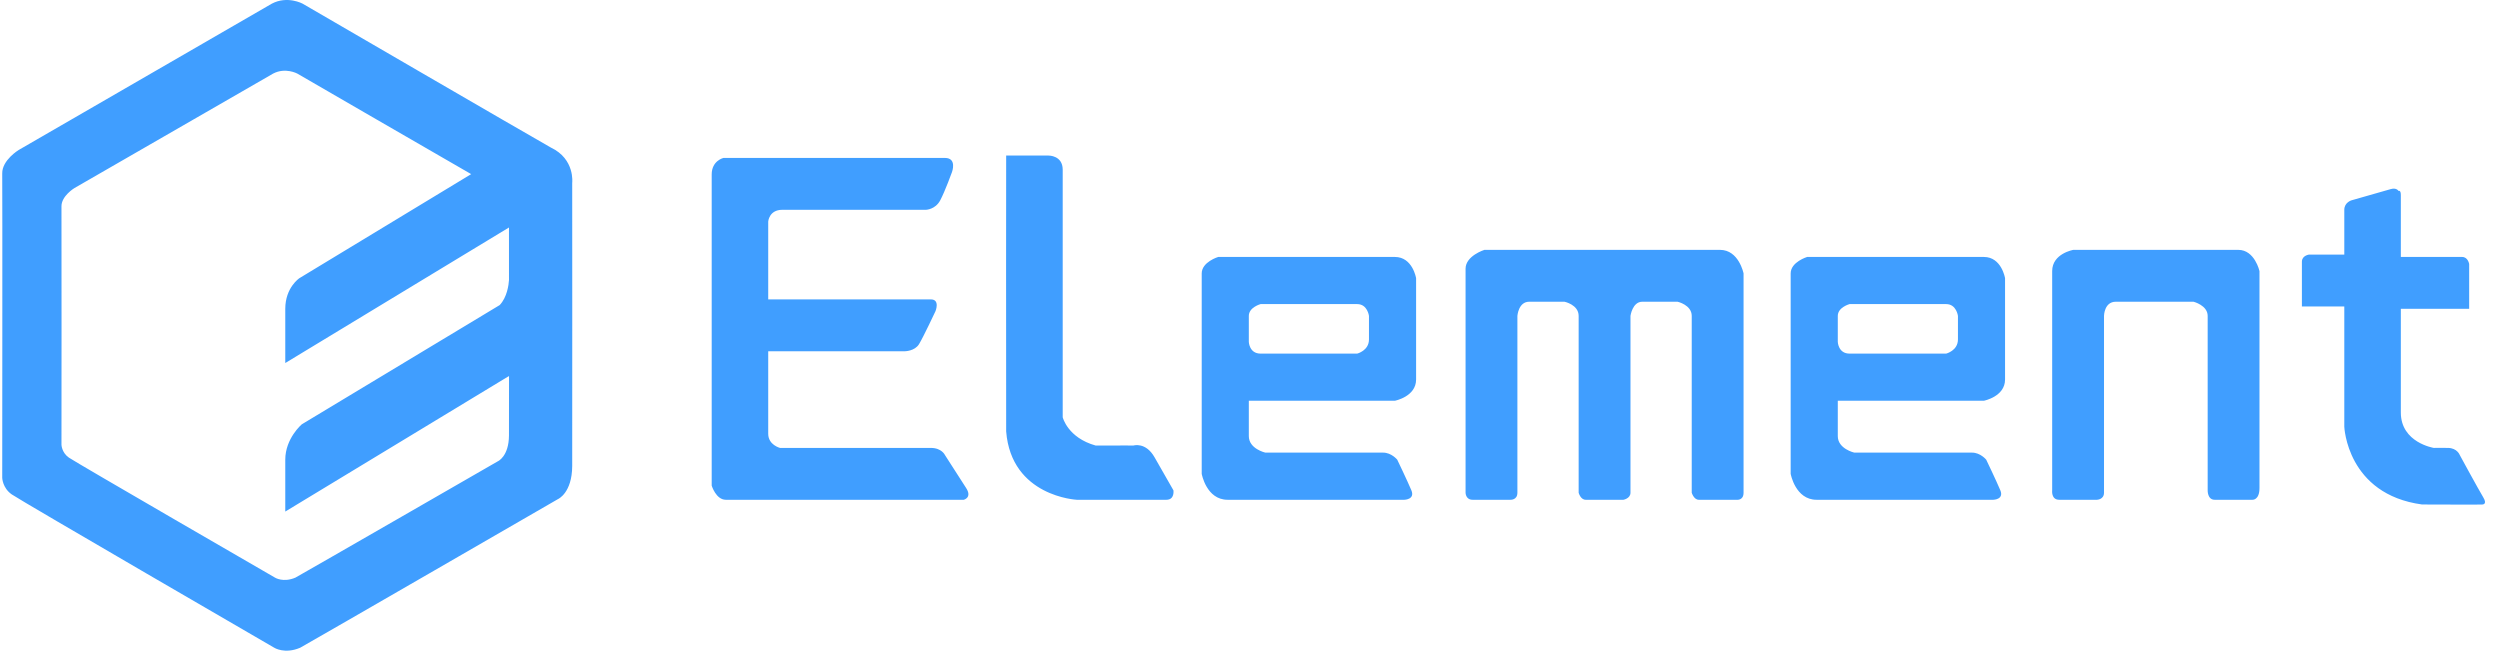
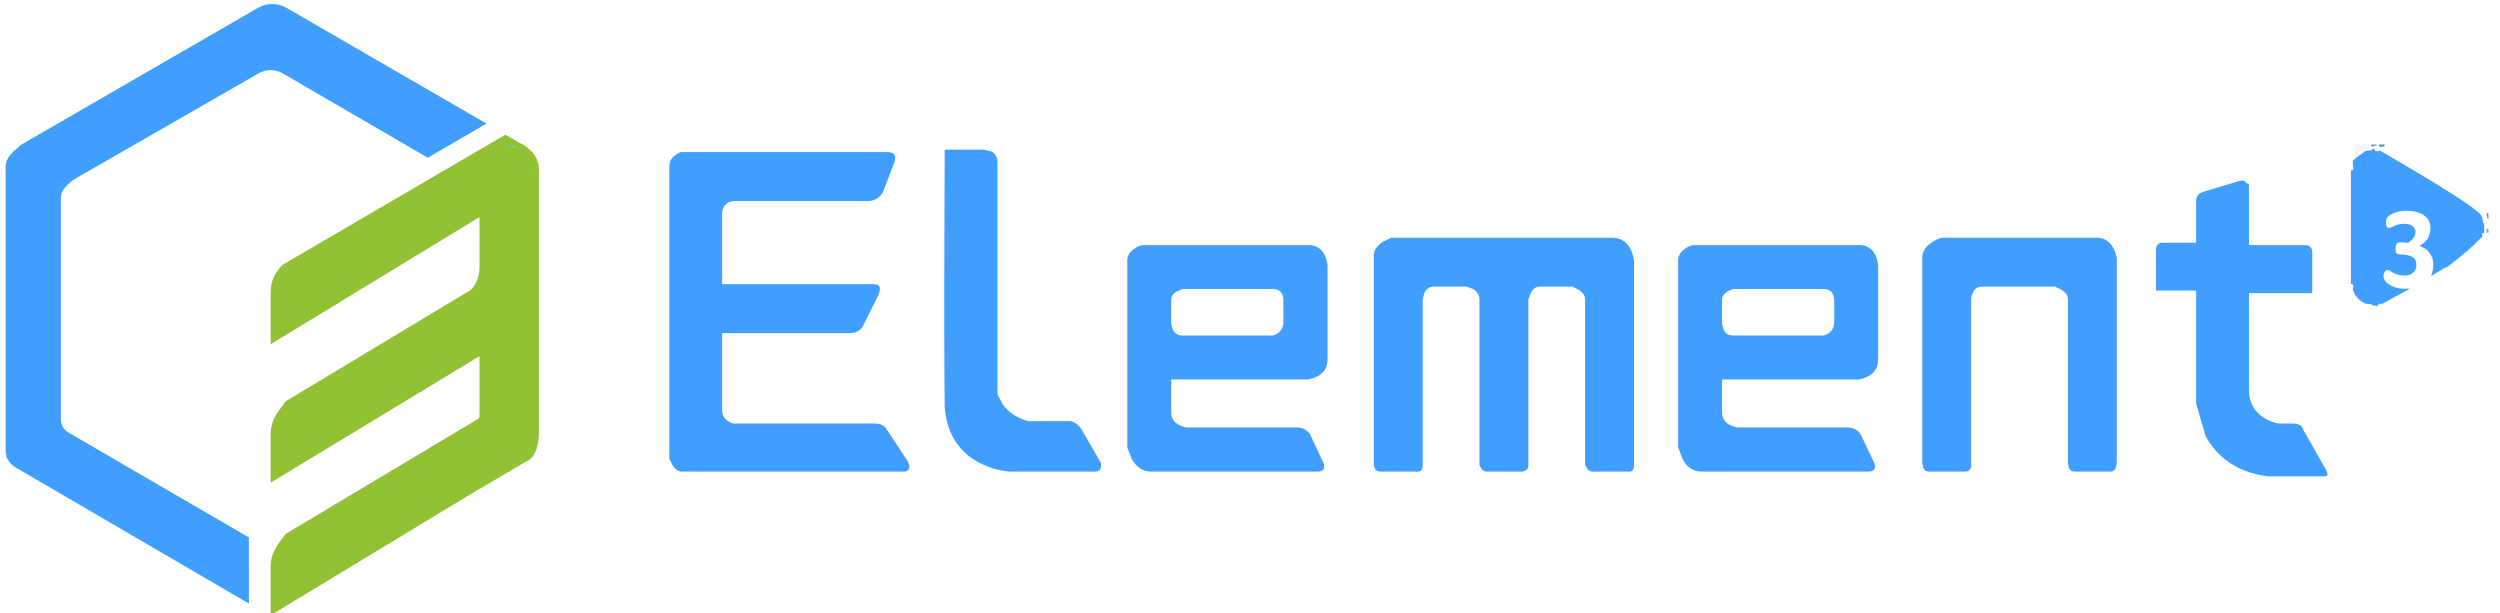
- <svg xmlns="http://www.w3.org/2000/svg" width="146px" height="38px" viewBox="0 0 146 38" version="1.1">
-   <defs />
-   <g id="v2.2.0" stroke="none" stroke-width="1" fill="none" fill-rule="evenodd">
-     <g id="首页-默认效果-copy-2" transform="translate(-70, -19)" fill="#409EFF">
-       <path d="M212.135,45.158 C212.135,45.158 212.42,45.151 212.961,45.158 C213.502,45.165 213.649,45.571 213.649,45.571 C213.649,45.571 214.734,47.567 215.025,48.049 C215.284,48.479 214.973,48.471 214.902,48.464 C214.903,48.463 214.887,48.462 214.887,48.462 C214.887,48.462 214.893,48.463 214.902,48.464 C214.899,48.468 214.595,48.478 211.448,48.462 C207.059,47.867 206.907,43.919 206.907,43.919 L206.907,36.897 L204.431,36.897 L204.431,34.281 C204.431,33.924 204.844,33.868 204.844,33.868 L206.907,33.868 L206.907,31.252 C206.907,30.825 207.32,30.701 207.32,30.701 C207.32,30.701 208.773,30.286 209.618,30.044 C209.965,29.945 210.072,30.15 210.072,30.15 C210.072,30.15 210.209,30.077 210.209,30.393 L210.209,34.006 L213.786,34.006 C214.135,34.006 214.199,34.419 214.199,34.419 L214.199,37.035 L210.209,37.035 L210.209,43.093 C210.209,44.853 212.135,45.158 212.135,45.158 L212.135,45.158 Z M201.542,48.187 L199.34,48.187 C198.908,48.187 198.928,47.636 198.928,47.636 L198.928,37.448 C198.928,36.829 198.102,36.621 198.102,36.621 L193.562,36.621 C192.884,36.621 192.874,37.448 192.874,37.448 L192.874,47.774 C192.874,48.179 192.461,48.187 192.461,48.187 L190.26,48.187 C189.776,48.187 189.847,47.636 189.847,47.636 L189.847,34.832 C189.847,33.803 191.085,33.592 191.085,33.592 L200.716,33.592 C201.678,33.592 201.954,34.832 201.954,34.832 L201.954,47.498 C201.954,48.219 201.542,48.187 201.542,48.187 L201.542,48.187 Z M185.857,42.404 L177.327,42.404 L177.327,44.469 C177.327,45.214 178.29,45.433 178.29,45.433 L185.169,45.433 C185.659,45.433 185.995,45.846 185.995,45.846 C185.995,45.846 186.595,47.095 186.82,47.636 C187.045,48.177 186.407,48.187 186.407,48.187 L176.089,48.187 C174.846,48.187 174.575,46.672 174.575,46.672 L174.575,34.969 C174.575,34.296 175.538,34.006 175.538,34.006 L185.857,34.006 C186.894,34.006 187.095,35.245 187.095,35.245 L187.095,41.165 C187.095,42.164 185.857,42.404 185.857,42.404 L185.857,42.404 Z M184.344,37.448 C184.344,37.448 184.257,36.759 183.656,36.759 L178.015,36.759 C178.015,36.759 177.327,36.944 177.327,37.448 L177.327,38.962 C177.327,38.962 177.347,39.651 178.015,39.651 L183.656,39.651 C183.656,39.651 184.344,39.48 184.344,38.824 L184.344,37.448 L184.344,37.448 Z M171.411,48.187 L169.21,48.187 C168.919,48.187 168.797,47.774 168.797,47.774 L168.797,37.448 C168.797,36.807 167.971,36.621 167.971,36.621 L165.908,36.621 C165.332,36.621 165.22,37.448 165.22,37.448 L165.22,47.774 C165.22,48.116 164.807,48.187 164.807,48.187 L162.606,48.187 C162.3,48.187 162.193,47.774 162.193,47.774 L162.193,37.448 C162.193,36.793 161.367,36.621 161.367,36.621 L159.304,36.621 C158.674,36.621 158.616,37.448 158.616,37.448 L158.616,47.774 C158.616,48.216 158.203,48.187 158.203,48.187 L156.002,48.187 C155.589,48.187 155.589,47.774 155.589,47.774 L155.589,34.694 C155.589,33.936 156.69,33.592 156.69,33.592 L170.448,33.592 C171.552,33.592 171.824,34.969 171.824,34.969 L171.824,47.774 C171.824,48.249 171.411,48.187 171.411,48.187 L171.411,48.187 Z M151.461,42.404 L142.931,42.404 L142.931,44.469 C142.931,45.214 143.894,45.433 143.894,45.433 L150.774,45.433 C151.263,45.433 151.599,45.846 151.599,45.846 C151.599,45.846 152.199,47.095 152.425,47.636 C152.65,48.177 152.012,48.187 152.012,48.187 L141.693,48.187 C140.45,48.187 140.18,46.672 140.18,46.672 L140.18,34.969 C140.18,34.296 141.143,34.006 141.143,34.006 L151.461,34.006 C152.498,34.006 152.7,35.245 152.7,35.245 L152.7,41.165 C152.7,42.164 151.461,42.404 151.461,42.404 L151.461,42.404 Z M149.948,37.448 C149.948,37.448 149.861,36.759 149.26,36.759 L143.619,36.759 C143.619,36.759 142.931,36.944 142.931,37.448 L142.931,38.962 C142.931,38.962 142.951,39.651 143.619,39.651 L149.26,39.651 C149.26,39.651 149.948,39.48 149.948,38.824 L149.948,37.448 L149.948,37.448 Z M138.116,48.187 L132.888,48.187 C132.888,48.187 129.062,48.006 128.76,44.194 C128.748,40.279 128.76,28.085 128.76,28.085 L131.237,28.085 C131.237,28.085 132.062,28.07 132.062,28.911 L132.062,43.368 C132.062,43.368 132.35,44.564 133.988,45.02 C135.84,45.011 136.19,45.02 136.19,45.02 C136.19,45.02 136.907,44.79 137.428,45.709 C137.949,46.627 138.529,47.636 138.529,47.636 C138.529,47.636 138.612,48.187 138.116,48.187 L138.116,48.187 Z M111.563,47.361 L111.563,29.187 C111.563,28.381 112.25,28.223 112.25,28.223 L125.183,28.223 C125.906,28.223 125.596,29.049 125.596,29.049 C125.596,29.049 125.193,30.166 124.908,30.701 C124.623,31.236 124.083,31.252 124.083,31.252 L115.69,31.252 C114.909,31.252 114.864,31.94 114.864,31.94 L114.864,36.484 L124.358,36.484 C124.915,36.484 124.633,37.172 124.633,37.172 C124.633,37.172 123.922,38.689 123.67,39.1 C123.418,39.511 122.844,39.513 122.844,39.513 L114.864,39.513 L114.864,44.332 C114.864,44.988 115.552,45.158 115.552,45.158 L124.358,45.158 C124.996,45.158 125.183,45.571 125.183,45.571 C125.183,45.571 126.055,46.932 126.421,47.498 C126.788,48.064 126.284,48.187 126.284,48.187 L112.388,48.187 C111.814,48.187 111.563,47.361 111.563,47.361 Z M103.417,46.218 C103.407,47.795 102.588,48.146 102.588,48.146 C102.588,48.146 88.452,56.315 87.533,56.826 C86.622,57.217 86.014,56.826 86.014,56.826 C86.014,56.826 71.223,48.248 70.683,47.871 C70.143,47.494 70.13,46.906 70.13,46.906 C70.13,46.906 70.145,29.92 70.13,29.133 C70.115,28.347 71.097,27.756 71.097,27.756 L85.876,19.213 C86.785,18.733 87.671,19.213 87.671,19.213 C87.671,19.213 100.727,26.802 102.173,27.618 C103.592,28.292 103.417,29.684 103.417,29.684 C103.417,29.684 103.425,44.752 103.417,46.218 L103.417,46.218 Z M97.516,29.169 C94.49,27.427 87.362,23.297 87.362,23.297 C87.362,23.297 86.666,22.921 85.952,23.297 L74.349,29.982 C74.349,29.982 73.578,30.445 73.59,31.06 C73.601,31.676 73.59,44.97 73.59,44.97 C73.59,44.97 73.599,45.43 74.023,45.725 C74.447,46.02 86.06,52.733 86.06,52.733 C86.06,52.733 86.538,53.039 87.253,52.733 C87.975,52.333 99.073,45.94 99.073,45.94 C99.073,45.94 99.716,45.665 99.724,44.431 C99.726,44.075 99.727,42.693 99.727,40.958 L86.66,48.875 L86.66,45.846 C86.66,44.602 87.623,43.781 87.623,43.781 L99.181,36.817 C99.617,36.361 99.707,35.632 99.725,35.356 C99.725,34.09 99.724,32.985 99.724,32.285 L86.66,40.201 L86.66,37.035 C86.66,35.79 87.486,35.245 87.486,35.245 L97.516,29.169 Z" id="Shape-Copy" />
+ <svg xmlns="http://www.w3.org/2000/svg" xmlns:xlink="http://www.w3.org/1999/xlink" version="1.1" preserveAspectRatio="none" x="0px" y="0px" width="155px" height="38px" viewBox="0 0 155 38">
+   <defs>
+     <g id="Layer1_0_FILL">
+       <path fill="#409EFF" stroke="none" d=" M 64.15 138.9 Q 65.05 139.2 65.95 139.25 65.35 139.2 64.75 139.05 64.4 138.95 64.15 138.9 M 65.95 126.45 L 66 126.45 65.95 126.4 65.95 126.45 M 117.7 33.15 L 116.1 32.2 Q 115.75 32.55 116 32.6 116.9 32.75 117.7 33.15 M 121 38.5 L 121 38.95 Q 121.05 38.3 120.95 37.65 121 38.05 121 38.5 M 97.1 35.35 L 110.6 27.5 64.65 0.9 Q 61.3 -0.9 58 0.9 L 3.5 32.4 1.85 33.9 Q 0 35.55 0 37.4 L 0 102.95 0.2 104.25 Q 0.75 105.5 2.05 106.45 L 55.95 137.9 55.95 122.7 14.35 98.5 Q 13.25 97.8 12.9 96.7 L 12.7 95.75 12.7 44.55 Q 12.7 43.1 14.2 41.6 L 15.45 40.5 58.35 15.85 Q 60.95 14.55 63.55 15.85 L 97.1 35.35 M 204.2 37 Q 205.5 34.05 202.75 34.05 L 155.25 34.05 Q 154.7 34.25 153.95 34.8 152.65 35.7 152.65 37.55 L 152.65 104.6 153.4 106.05 Q 154.3 107.55 155.6 107.55 L 206.8 107.55 Q 208.65 107.15 207.35 104.95 L 202.75 97.95 Q 202 96.5 199.8 96.5 L 167.4 96.5 Q 164.8 95.75 164.8 93.35 L 164.8 75.7 194.1 75.7 Q 196.3 75.7 197.2 74.05 L 200.7 67.05 Q 201.8 64.45 199.8 64.45 L 164.8 64.45 164.8 47.7 165.2 46.6 Q 166.1 45.3 167.75 45.3 L 198.7 45.3 Q 200.7 45.1 201.8 43.25 L 204.2 37 M 247.85 98.5 Q 246.75 96.3 244.9 95.95 L 235.15 95.95 Q 231.45 94.85 229.45 92.25 L 228.15 89.85 228.15 36.65 Q 228.15 34.6 226.7 33.9 L 225.05 33.5 216 33.5 Q 215.8 78.45 216 92.8 216.75 101.65 223.9 105.5 227.6 107.35 231.1 107.55 L 250.45 107.55 Q 252.3 107.55 251.9 105.5 L 247.85 98.5 M 261.5 55.45 Q 260.55 55.6 259.85 56.15 258 57.25 258 58.95 L 258 102 259.1 104.8 Q 260.75 107.55 263.5 107.55 L 301.65 107.55 Q 303.85 107.55 303.1 105.5 L 300 98.9 Q 298.85 97.4 297.05 97.4 L 271.6 97.4 Q 268.1 96.7 268.1 93.9 L 268.1 86.35 299.6 86.35 Q 304.05 85.45 304.05 81.75 L 304.05 59.85 Q 303.3 55.45 299.6 55.45 L 261.5 55.45 M 268.1 73.65 L 268.1 67.95 Q 268.1 66.85 269.4 66.1 270.15 65.75 270.7 65.55 L 291.5 65.55 Q 293.7 65.55 293.9 67.95 L 293.9 73.1 Q 293.9 75.5 291.5 76.25 L 270.7 76.25 Q 269.2 76.25 268.5 74.95 L 268.1 73.65 M 361.85 65.75 Q 363.3 66.65 363.3 67.95 L 363.3 106.05 363.7 106.8 Q 364.25 107.55 365 107.55 L 373.1 107.55 Q 374.55 107.75 374.55 106.05 L 374.55 58.95 Q 373.65 53.75 369.4 53.75 L 318.75 53.75 Q 317.85 54.15 316.75 54.7 314.7 56.15 314.7 57.8 L 314.7 106.05 314.9 106.8 Q 315.25 107.55 316.35 107.55 L 324.45 107.55 Q 325.95 107.75 325.95 106.05 L 325.95 67.95 326.3 66.5 Q 327.05 65 328.5 65 L 336.05 65 337.55 65.55 Q 339 66.5 339 67.95 L 339 106.05 339.4 106.8 Q 339.95 107.55 340.65 107.55 L 348.75 107.55 Q 350.25 107.35 350.25 106.05 L 350.25 67.95 350.8 66.5 Q 351.55 65 352.85 65 L 360.4 65 361.85 65.75 M 445.45 53.75 Q 444.35 53.95 443.25 54.7 440.85 56.15 440.85 58.35 L 440.85 105.5 441.05 106.6 Q 441.4 107.55 442.5 107.55 L 450.6 107.55 Q 452.1 107.55 452.1 106.05 L 452.1 67.95 Q 452.1 67.2 452.45 66.5 453 65 454.65 65 L 471.4 65 472.9 65.75 Q 474.35 66.65 474.35 67.95 L 474.35 105.5 474.55 106.6 Q 474.9 107.55 475.85 107.55 L 483.95 107.55 Q 485.6 107.75 485.6 104.95 L 485.6 58.35 Q 484.5 53.75 481 53.75 L 445.45 53.75 M 430.7 59.85 Q 430 55.45 426.3 55.45 L 388.2 55.45 Q 387.25 55.6 386.5 56.15 384.7 57.25 384.7 58.95 L 384.7 102 385.8 104.8 Q 387.25 107.55 390.2 107.55 L 428.35 107.55 Q 430.55 107.55 429.8 105.5 L 426.65 98.9 Q 425.55 97.4 423.7 97.4 L 398.3 97.4 Q 394.8 96.7 394.8 93.9 L 394.8 86.35 426.3 86.35 Q 430.7 85.45 430.7 81.75 L 430.7 59.85 M 420.6 67.95 L 420.6 73.1 Q 420.6 75.5 418.2 76.25 L 397.4 76.25 Q 395.75 76.25 395.2 74.95 L 394.8 73.65 394.8 67.95 Q 394.8 66.85 396.1 66.1 396.85 65.75 397.4 65.55 L 418.2 65.55 Q 420.4 65.55 420.6 67.95 M 516 42 Q 516 41.25 515.8 41.25 L 515.45 41.25 Q 515.05 40.35 513.75 40.7 L 505.3 43.25 Q 504.95 43.45 504.55 43.65 503.85 44.2 503.85 45.3 L 503.85 54.9 496.1 54.9 Q 495.7 54.9 495.35 55.05 494.6 55.6 494.6 56.35 L 494.6 65.9 503.85 65.9 503.85 91.9 506.05 99.45 Q 510.45 107.35 520.4 108.65 L 533.3 108.65 Q 534.6 108.65 533.65 107 L 528.5 97.95 Q 528.15 96.5 526.1 96.5 L 523 96.5 Q 521.3 96.3 519.5 95.2 516 93 516 88.75 L 516 66.5 530.55 66.5 530.55 56.9 Q 530.35 55.45 529.05 55.45 L 516 55.45 516 42 M 570.1 50.45 Q 569.9 50.45 569.85 50.35 569.7 49.75 569.65 49.1 569.65 48.2 564.4 44.75 559.1 41.25 546.2 33.75 546 33.75 545.8 33.8 544.85 34.05 544.85 33.3 544.65 33.3 544.4 33.3 544.4 33.55 544.35 33.55 543.75 33.75 543.05 33.75 542.85 33.75 542.7 33.85 541.8 34.5 540.9 35.2 540.65 35.35 540.45 35.55 540.15 35.8 539.9 36 539.9 36.25 539.9 36.45 539.9 36.7 539.9 36.9 539.9 37.15 539.95 37.35 540.2 38.35 539.45 38.25 539.45 51.1 539.45 63.95 539.45 64.2 539.45 64.4 540.2 64.35 539.95 65.35 539.9 65.55 539.9 65.75 540.05 66.15 540.25 66.55 540.9 67.75 542.05 68.5 542.35 68.7 542.65 68.85 542.85 68.95 543.05 68.95 543.75 68.95 544.35 69.15 544.4 69.15 544.4 69.4 544.85 69.4 545.3 69.4 545.55 69.4 545.75 69.4 545.75 69.15 545.75 68.95 546 68.95 546.2 68.95 546.45 68.95 546.65 68.95 549.9 67.2 553.05 65.45 552.5 65.5 551.85 65.5 549.95 65.5 548.5 64.65 547 63.85 546.95 62.65 546.9 62.05 547.35 61.45 547.75 60.9 548.6 61.45 549.95 62.45 551.9 62.45 553.2 62.45 553.9 61.65 554.5 61 554.5 60.15 554.5 59.25 554.25 58.8 553.95 58.35 553.35 58.05 552.5 57.65 550.85 57.6 550 57.6 549.8 57.1 L 549.7 56 Q 549.7 55.6 549.9 55.25 550.1 54.85 550.55 54.85 551.35 54.75 552.55 54.95 554.3 53.85 554.3 52.4 554.3 51.65 553.65 51.1 552.95 50.55 551.85 50.55 550.2 50.55 548.85 51.3 548.45 51.55 548.1 51.5 547.75 51.45 547.6 51 547.35 49.95 547.75 49.2 548.2 48.55 549.45 48.05 550.75 47.55 552.2 47.55 554.75 47.55 556.25 48.6 557.8 49.65 557.75 51.65 557.65 54.4 555.2 55.6 556.75 56.2 557.55 57.25 558.4 58.4 558.4 60 558.4 61.5 557.8 62.65 558.6 62.15 559.75 61.45 L 561 60.7 Q 561.05 60.65 561.1 60.65 561.35 60.55 561.55 60.5 561.85 60.35 564.1 58.55 566.35 56.75 567.95 55.15 569.55 53.6 569.65 53.6 569.65 53.35 569.65 53.15 569.65 52.9 569.65 52.7 569.9 52.7 570.1 52.7 570.1 52.45 570.1 52.25 570.1 51.35 570.1 50.45 Z" />
+       <path fill="#91C233" stroke="none" d=" M 118.05 31.85 L 114.95 30.05 63.9 59.85 Q 63.15 60.4 62.45 61.5 60.95 63.55 60.95 66.5 L 60.95 78.25 109 49 109 60.4 Q 109 63.7 107 65.75 L 64.45 91.35 62.8 93.55 Q 60.95 96.1 60.95 98.9 L 60.95 110.1 109 81 109 93.75 Q 109 94.55 108.95 95.25 L 64.45 121.85 62.8 124.05 Q 62.6 124.3 62.45 124.6 61 126.8 60.95 129.25 L 60.95 140.6 109 111.5 109 111.55 119.5 105.35 Q 119.7 105.25 119.95 105.15 120.55 104.8 121.05 104.3 122.5 102.6 122.65 99 L 122.65 39.4 Q 123.2 34.25 118.05 31.85 M 121 38.95 L 121 38.5 Q 121 38.05 120.95 37.65 121.05 38.3 121 38.95 M 116.1 32.2 L 117.7 33.15 Q 116.9 32.75 116 32.6 115.75 32.55 116.1 32.2 M 66 126.45 L 65.95 126.45 65.95 126.4 66 126.45 Z" />
+       <path fill="#006B9B" fill-opacity="0.675" stroke="none" d=" M 546.8 32.8 Q 547 32.75 547.2 32.75 547.2 32.55 547.2 32.3 547 32.3 546.75 32.3 546.3 32.3 545.85 32.3 545.85 33.05 546.8 32.8 Z" />
+       <path fill="#005277" fill-opacity="0.518" stroke="none" d=" M 570.65 51.7 Q 570.65 51.9 570.65 52.15 570.65 52.35 570.65 52.6 570.9 52.6 571.1 52.6 571.1 52.35 571.1 52.15 571.1 51.9 571.1 51.7 570.9 51.7 570.65 51.7 Z" />
+       <path fill="#000609" fill-opacity="0.043" stroke="none" d=" M 542.05 68.5 Q 540.9 67.75 540.25 66.55 540.35 68.3 542.05 68.5 Z" />
+       <path fill="#005C85" fill-opacity="0.58" stroke="none" d=" M 545.35 32.55 Q 545.4 32.55 545.4 32.3 545.2 32.3 544.95 32.3 544.5 32.3 544.05 32.3 544.05 32.55 544.05 32.75 544.75 32.75 545.35 32.55 Z" />
+       <path fill="#00070A" fill-opacity="0.043" stroke="none" d=" M 540.45 35.45 Q 540.45 35.5 540.45 35.55 540.65 35.35 540.9 35.2 540.9 35.1 540.9 35 542.25 33.9 543.7 32.85 543.85 32.75 544.05 32.75 544.05 32.55 544.05 32.3 543.85 32.3 543.6 32.3 542 32.3 540.45 32.3 540.45 33.85 540.45 35.45 Z" />
+       <path fill="#00628E" fill-opacity="0.62" stroke="none" d=" M 571.1 48.1 Q 570.9 48.1 570.65 48.1 570.7 48.75 570.85 49.35 570.9 49.45 571.1 49.45 571.1 49.2 571.1 49 571.1 48.55 571.1 48.1 Z" />
    </g>
+   </defs>
+   <g transform="matrix( 0.2695465, 0, 0, 0.2695465, 0.35,0.25) ">
+     <use xlink:href="#Layer1_0_FILL" />
  </g>
</svg>
